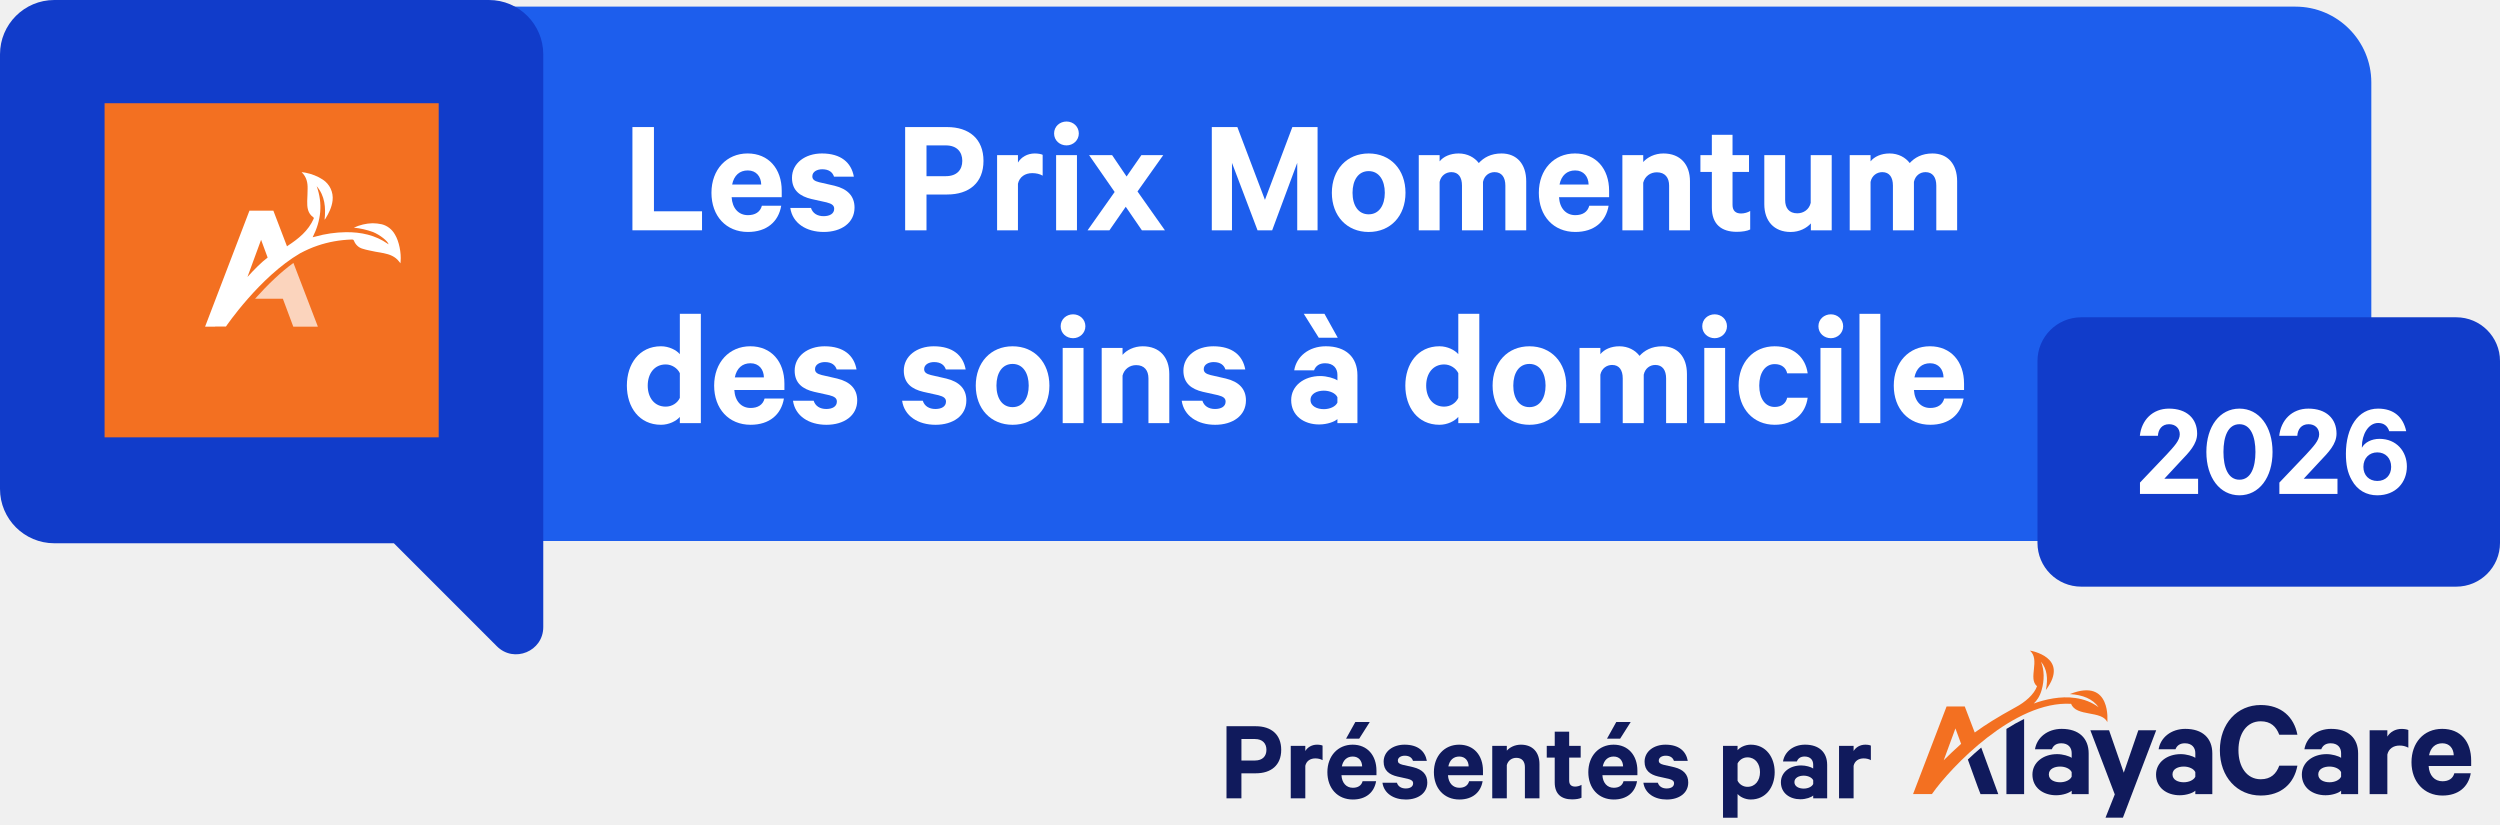
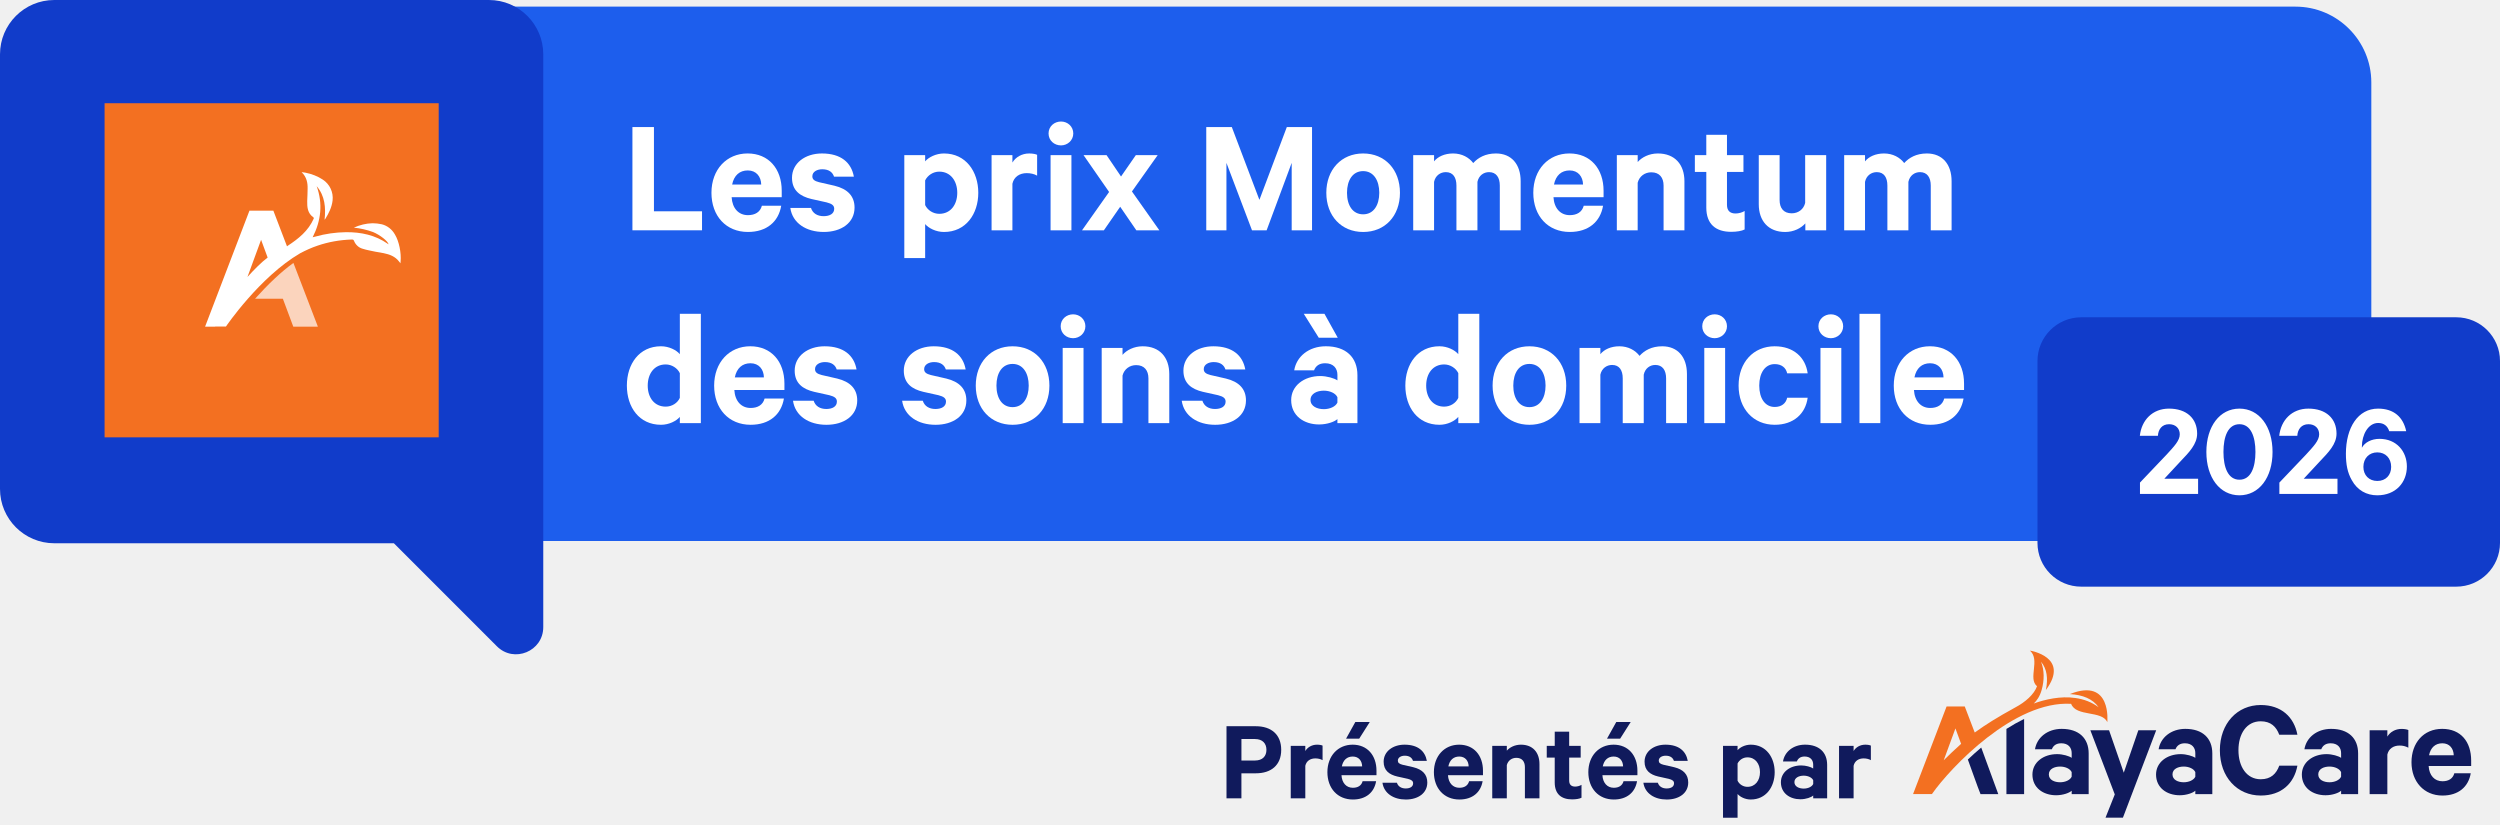
<svg xmlns="http://www.w3.org/2000/svg" id="Layer_1" data-name="Layer 1" viewBox="0 0 1620.71 534.67">
  <defs>
    <style>
      .cls-1, .cls-2 {
        fill-rule: evenodd;
      }

      .cls-1, .cls-2, .cls-3 {
        fill: #fff;
      }

      .cls-4 {
        fill: #113cca;
      }

      .cls-5 {
        fill: #1d5eed;
      }

      .cls-2 {
        isolation: isolate;
        opacity: .7;
      }

      .cls-6 {
        fill: #101a5c;
      }

      .cls-7 {
        fill: #f37021;
      }
    </style>
  </defs>
  <g>
    <path class="cls-5" d="M228.83,4.3h1259.27c27.15,0,49.19,22.04,49.19,49.19v192.94c0,57.56-46.74,104.3-104.3,104.3H228.83V4.3h0Z" />
    <path class="cls-4" d="M316.97,0c19.45,0,35.22,15.77,35.22,35.22v281.75s0,.09,0,.13v89.43c0,15.69-18.97,23.55-30.06,12.45l-66.79-66.79H35.22C15.77,352.19,0,336.42,0,316.97V35.22C0,15.77,15.77,0,35.22,0h281.75Z" />
    <g id="AlayaCare_Square_Orange">
      <g id="Layer_1-2" data-name="Layer 1">
        <rect class="cls-7" x="67.8" y="66.92" width="216.6" height="216.6" />
        <path class="cls-1" d="M186.06,159.71l-8.84-23.13h-15.51l-28.76,75.2h6.5v-.09h7.02s21.83-32.14,48.08-47.48c3.64-1.91,7.36-3.64,11.26-4.94,7.1-2.43,14.47-3.73,22.01-3.99.69,0,1.3-.09,1.65.78.95,2.51,3.03,4.51,5.63,5.2,2.69.87,5.46,1.3,8.23,1.91,1.82.35,3.64.61,5.37.95,3.81.78,7.45,2.08,9.96,5.37l.95,1.21.09-1.21c.52-5.54-1.04-13.17-3.64-17.41-1.82-3.29-4.85-5.72-8.49-6.67-1.99-.43-3.99-.69-6.06-.69-4.16.09-8.32,1.13-12.13,2.86,4.25.43,8.49,1.39,12.48,2.86,4.59,1.91,9.62,5.89,10.05,7.97-.17-.09-.35-.26-.52-.35-8.14-5.72-17.41-7.62-27.12-7.54-6.67.09-13.34,1.04-19.84,2.86-.43.09-1.04.26-1.73.43,5.46-10.83,6.67-21.75,2.6-33.1,5.37,6.24,5.98,13.95,5.11,21.75.52-.61.43-.52.52-.61,2.25-3.64,4.16-7.45,4.68-11.87.61-5.37-1.82-10.57-6.32-13.52-3.38-2.25-7.28-3.73-11.26-4.51-.69-.17-1.39-.17-2.51-.35,3.29,3.21,3.99,6.84,3.9,10.74,0,2.69-.17,5.29-.26,7.97-.09,4.07.26,7.97,3.99,10.57.26.17.35.52.26.78-3.55,8.06-9.88,13.08-16.89,17.67h0M160.42,179.55l8.84-24.09,4.25,11.52c-3.9,2.86-8.84,7.88-13.08,12.56Z" />
        <path class="cls-2" d="M178.44,180.24c-4.77,4.42-9.27,9.18-13.08,13.43h18.02l6.76,18.11h15.94l-15.86-41.33c-4.16,3.03-8.06,6.32-11.78,9.79" />
      </g>
    </g>
    <g>
      <path class="cls-3" d="M409.99,82.37h13.95v54.61h31.17v12.32h-45.12v-66.92Z" />
      <path class="cls-3" d="M506.45,133.38c-1.74,10.35-9.37,17-21.58,17-14.17,0-23.65-10.35-23.65-25.4s9.81-25.5,23.43-25.5,22.13,9.92,22.13,24.2v4.14h-32.48c.44,7.3,4.58,11.66,10.57,11.66,4.58,0,7.96-1.96,9.05-6.1h12.53ZM474.63,119.65h18.86c-.11-5.12-3.16-9.16-8.72-9.16-5.23,0-8.94,3.16-10.14,9.16Z" />
-       <path class="cls-3" d="M525.75,134.8c1.09,3.49,4.14,5.34,8.17,5.34s6.87-1.63,6.87-4.8c0-2.18-1.53-3.27-4.91-4.14l-9.81-2.18c-7.41-1.74-12.64-5.56-12.64-13.73,0-9.48,8.5-15.8,19.4-15.8,12.32,0,19.07,5.89,20.71,15.04h-12.86c-.87-2.72-3.16-4.8-7.63-4.8-3.27,0-6.43,1.53-6.43,4.58,0,1.96,1.31,3.05,4.36,3.81l10.03,2.29c8.5,2.07,12.97,6.76,12.97,14.17,0,9.92-8.61,15.8-19.95,15.8s-20.27-5.67-21.69-15.59h13.41Z" />
-       <path class="cls-3" d="M600.63,126.08v23.22h-13.84v-66.92h27.25c14.17,0,23.54,7.63,23.54,21.91s-9.37,21.8-23.54,21.8h-13.41ZM613.16,94.26h-12.53v19.95h12.53c7.19,0,10.68-4.14,10.68-9.92s-3.49-10.03-10.68-10.03Z" />
-       <path class="cls-3" d="M675.94,113.87c-1.85-1.09-4.25-1.63-6.76-1.63-4.58,0-8.28,2.4-9.26,6.87v30.19h-13.52v-48.72h13.52v4.8c2.07-3.49,6.1-5.89,10.9-5.89,2.29,0,4.36.44,5.12.87v13.51Z" />
-       <path class="cls-3" d="M691.42,94.26c-4.36,0-8.07-3.16-8.07-7.74s3.71-7.74,8.07-7.74,7.96,3.27,7.96,7.74-3.71,7.74-7.96,7.74ZM698.18,149.3h-13.52v-48.72h13.52v48.72Z" />
-       <path class="cls-3" d="M737.42,124.12l17.77,25.18h-14.93l-10.46-15.26-10.57,15.26h-14.17l17.55-24.85-16.57-23.87h14.93l9.37,13.84,9.59-13.84h14.17l-16.68,23.54Z" />
-       <path class="cls-3" d="M815.24,149.3l-16.57-43.71v43.71h-13.08v-66.92h16.57l17.88,47.19,17.77-47.19h16.35v66.92h-13.19v-43.71l-16.24,43.71h-9.48Z" />
-       <path class="cls-3" d="M887.29,150.39c-14.17,0-23.87-10.46-23.87-25.4s9.7-25.5,23.87-25.5,23.87,10.46,23.87,25.5-9.7,25.4-23.87,25.4ZM887.29,110.93c-6.76,0-10.46,5.89-10.46,14.06s3.71,13.95,10.46,13.95,10.46-5.89,10.46-13.95-3.71-14.06-10.46-14.06Z" />
-       <path class="cls-3" d="M973.4,99.49c10.03,0,16.02,6.98,16.02,17.98v31.83h-13.52v-28.99c0-5.23-2.29-8.72-6.98-8.72-3.49,0-6.65,2.18-7.52,6.32v31.39h-13.62v-28.99c0-5.23-2.18-8.72-6.87-8.72-3.49,0-6.76,2.18-7.63,6.32v31.39h-13.52v-48.72h13.52v4.03c2.4-3.05,6.87-5.12,12.32-5.12,5.78,0,10.35,2.62,13.08,6.21,3.16-3.49,7.85-6.21,14.71-6.21Z" />
-       <path class="cls-3" d="M1042.83,133.38c-1.74,10.35-9.37,17-21.58,17-14.17,0-23.65-10.35-23.65-25.4s9.81-25.5,23.43-25.5,22.13,9.92,22.13,24.2v4.14h-32.48c.44,7.3,4.58,11.66,10.57,11.66,4.58,0,7.96-1.96,9.05-6.1h12.53ZM1011.01,119.65h18.86c-.11-5.12-3.16-9.16-8.72-9.16-5.23,0-8.94,3.16-10.14,9.16Z" />
-       <path class="cls-3" d="M1051.77,100.58h13.51v4.47c2.62-3.05,7.41-5.56,13.08-5.56,11.01,0,17.22,7.19,17.22,17.98v31.83h-13.52v-28.99c0-5.12-2.62-8.61-7.96-8.61-4.14,0-7.74,2.51-8.83,6.76v30.84h-13.51v-48.72Z" />
-       <path class="cls-3" d="M1109.76,111.48h-7.41v-10.9h7.41v-13.19h13.41v13.19h10.68v10.9h-10.68v21.36c0,3.82,2.07,5.56,5.56,5.56,2.07,0,4.36-.65,5.89-1.63v11.99c-1.85.98-5.12,1.53-8.72,1.53-9.92,0-16.13-4.91-16.13-15.7v-23.11Z" />
-       <path class="cls-3" d="M1187.47,149.3h-13.51v-4.47c-2.73,3.05-7.41,5.56-13.08,5.56-10.9,0-17.11-7.19-17.11-17.98v-31.83h13.51v29.1c0,5.12,2.51,8.61,7.85,8.61,4.14,0,7.74-2.51,8.72-6.76v-30.95h13.62v48.72Z" />
-       <path class="cls-3" d="M1252.76,99.49c10.03,0,16.02,6.98,16.02,17.98v31.83h-13.51v-28.99c0-5.23-2.29-8.72-6.98-8.72-3.49,0-6.65,2.18-7.52,6.32v31.39h-13.62v-28.99c0-5.23-2.18-8.72-6.87-8.72-3.49,0-6.76,2.18-7.63,6.32v31.39h-13.51v-48.72h13.51v4.03c2.4-3.05,6.87-5.12,12.32-5.12,5.78,0,10.35,2.62,13.08,6.21,3.16-3.49,7.85-6.21,14.71-6.21Z" />
+       <path class="cls-3" d="M525.75,134.8c1.09,3.49,4.14,5.34,8.18,5.34s6.87-1.63,6.87-4.8c0-2.18-1.53-3.27-4.91-4.14l-9.81-2.18c-7.41-1.74-12.64-5.56-12.64-13.73,0-9.48,8.5-15.8,19.4-15.8,12.32,0,19.07,5.89,20.71,15.04h-12.86c-.87-2.72-3.16-4.8-7.63-4.8-3.27,0-6.43,1.53-6.43,4.58,0,1.96,1.31,3.05,4.36,3.81l10.03,2.29c8.5,2.07,12.97,6.76,12.97,14.17,0,9.92-8.61,15.8-19.95,15.8s-20.27-5.67-21.69-15.59h13.41Z" />
+       <path class="cls-3" d="M599.76,167.28h-13.51v-66.7h13.51v4.03c2.18-2.62,6.98-5.12,12.21-5.12,14.17,0,22.24,11.77,22.24,25.5s-8.07,25.4-22.24,25.4c-5.23,0-10.03-2.51-12.21-5.12v22.02ZM599.76,132.95c1.63,3.38,5.23,5.67,9.16,5.67,7.3,0,11.66-5.89,11.66-13.62s-4.36-13.73-11.66-13.73c-4.03,0-7.52,2.4-9.16,5.67v16.02Z" />
+       <path class="cls-3" d="M672.35,113.87c-1.85-1.09-4.25-1.63-6.76-1.63-4.58,0-8.28,2.4-9.26,6.87v30.19h-13.51v-48.72h13.51v4.8c2.07-3.49,6.1-5.89,10.9-5.89,2.29,0,4.36.44,5.12.87v13.51Z" />
+       <path class="cls-3" d="M687.83,94.26c-4.36,0-8.07-3.16-8.07-7.74s3.71-7.74,8.07-7.74,7.96,3.27,7.96,7.74-3.71,7.74-7.96,7.74ZM694.59,149.3h-13.52v-48.72h13.52v48.72Z" />
+       <path class="cls-3" d="M733.82,124.12l17.77,25.18h-14.93l-10.46-15.26-10.57,15.26h-14.17l17.55-24.85-16.57-23.87h14.93l9.37,13.84,9.59-13.84h14.17l-16.68,23.54Z" />
+       <path class="cls-3" d="M811.65,149.3l-16.57-43.71v43.71h-13.08v-66.92h16.57l17.88,47.19,17.77-47.19h16.35v66.92h-13.19v-43.71l-16.24,43.71h-9.48Z" />
+       <path class="cls-3" d="M883.7,150.39c-14.17,0-23.87-10.46-23.87-25.4s9.7-25.5,23.87-25.5,23.87,10.46,23.87,25.5-9.7,25.4-23.87,25.4ZM883.7,110.93c-6.76,0-10.46,5.89-10.46,14.06s3.71,13.95,10.46,13.95,10.46-5.89,10.46-13.95-3.71-14.06-10.46-14.06Z" />
+       <path class="cls-3" d="M969.8,99.49c10.03,0,16.02,6.98,16.02,17.98v31.83h-13.52v-28.99c0-5.23-2.29-8.72-6.98-8.72-3.49,0-6.65,2.18-7.52,6.32v31.39h-13.62v-28.99c0-5.23-2.18-8.72-6.87-8.72-3.49,0-6.76,2.18-7.63,6.32v31.39h-13.52v-48.72h13.52v4.03c2.4-3.05,6.87-5.12,12.32-5.12,5.78,0,10.35,2.62,13.08,6.21,3.16-3.49,7.85-6.21,14.71-6.21Z" />
+       <path class="cls-3" d="M1039.24,133.38c-1.74,10.35-9.37,17-21.58,17-14.17,0-23.65-10.35-23.65-25.4s9.81-25.5,23.43-25.5,22.13,9.92,22.13,24.2v4.14h-32.48c.44,7.3,4.58,11.66,10.57,11.66,4.58,0,7.96-1.96,9.05-6.1h12.53ZM1007.41,119.65h18.86c-.11-5.12-3.16-9.16-8.72-9.16-5.23,0-8.94,3.16-10.14,9.16Z" />
+       <path class="cls-3" d="M1048.18,100.58h13.51v4.47c2.62-3.05,7.41-5.56,13.08-5.56,11.01,0,17.22,7.19,17.22,17.98v31.83h-13.52v-28.99c0-5.12-2.62-8.61-7.96-8.61-4.14,0-7.74,2.51-8.83,6.76v30.84h-13.51v-48.72Z" />
+       <path class="cls-3" d="M1106.16,111.48h-7.41v-10.9h7.41v-13.19h13.41v13.19h10.68v10.9h-10.68v21.36c0,3.82,2.07,5.56,5.56,5.56,2.07,0,4.36-.65,5.89-1.63v11.99c-1.85.98-5.12,1.53-8.72,1.53-9.92,0-16.13-4.91-16.13-15.7v-23.11Z" />
+       <path class="cls-3" d="M1183.88,149.3h-13.51v-4.47c-2.73,3.05-7.41,5.56-13.08,5.56-10.9,0-17.11-7.19-17.11-17.98v-31.83h13.51v29.1c0,5.12,2.51,8.61,7.85,8.61,4.14,0,7.74-2.51,8.72-6.76v-30.95h13.62v48.72Z" />
+       <path class="cls-3" d="M1249.17,99.49c10.03,0,16.02,6.98,16.02,17.98v31.83h-13.51v-28.99c0-5.23-2.29-8.72-6.98-8.72-3.49,0-6.65,2.18-7.52,6.32v31.39h-13.62v-28.99c0-5.23-2.18-8.72-6.87-8.72-3.49,0-6.76,2.18-7.63,6.32v31.39h-13.51v-48.72h13.51v4.03c2.4-3.05,6.87-5.12,12.32-5.12,5.78,0,10.35,2.62,13.08,6.21,3.16-3.49,7.85-6.21,14.71-6.21Z" />
      <path class="cls-3" d="M440.73,270.26c-2.18,2.62-6.98,5.12-12.21,5.12-14.17,0-22.13-11.44-22.13-25.4s7.96-25.5,22.13-25.5c5.23,0,10.03,2.51,12.21,5.12v-26.16h13.62v70.85h-13.62v-4.03ZM440.73,241.93c-1.53-3.27-5.23-5.67-9.16-5.67-7.3,0-11.66,5.89-11.66,13.73s4.36,13.62,11.66,13.62c4.03,0,7.63-2.29,9.16-5.67v-16.02Z" />
-       <path class="cls-3" d="M508.2,258.38c-1.74,10.35-9.37,17-21.58,17-14.17,0-23.65-10.35-23.65-25.4s9.81-25.5,23.43-25.5,22.12,9.92,22.12,24.2v4.14h-32.48c.44,7.3,4.58,11.66,10.57,11.66,4.58,0,7.96-1.96,9.05-6.1h12.53ZM476.37,244.65h18.86c-.11-5.12-3.16-9.16-8.72-9.16-5.23,0-8.94,3.16-10.14,9.16Z" />
-       <path class="cls-3" d="M527.49,259.8c1.09,3.49,4.14,5.34,8.17,5.34s6.87-1.63,6.87-4.8c0-2.18-1.53-3.27-4.91-4.14l-9.81-2.18c-7.41-1.74-12.64-5.56-12.64-13.73,0-9.48,8.5-15.8,19.4-15.8,12.32,0,19.07,5.88,20.71,15.04h-12.86c-.87-2.73-3.16-4.8-7.63-4.8-3.27,0-6.43,1.53-6.43,4.58,0,1.96,1.31,3.05,4.36,3.82l10.03,2.29c8.5,2.07,12.97,6.76,12.97,14.17,0,9.92-8.61,15.8-19.95,15.8s-20.27-5.67-21.69-15.59h13.41Z" />
+       <path class="cls-3" d="M508.2,258.38c-1.74,10.35-9.37,17-21.58,17-14.17,0-23.65-10.35-23.65-25.4s9.81-25.5,23.43-25.5,22.13,9.92,22.13,24.2v4.14h-32.48c.44,7.3,4.58,11.66,10.57,11.66,4.58,0,7.96-1.96,9.05-6.1h12.53ZM476.37,244.65h18.86c-.11-5.12-3.16-9.16-8.72-9.16-5.23,0-8.94,3.16-10.14,9.16Z" />
+       <path class="cls-3" d="M527.49,259.8c1.09,3.49,4.14,5.34,8.18,5.34s6.87-1.63,6.87-4.8c0-2.18-1.53-3.27-4.91-4.14l-9.81-2.18c-7.41-1.74-12.64-5.56-12.64-13.73,0-9.48,8.5-15.8,19.4-15.8,12.32,0,19.07,5.88,20.71,15.04h-12.86c-.87-2.73-3.16-4.8-7.63-4.8-3.27,0-6.43,1.53-6.43,4.58,0,1.96,1.31,3.05,4.36,3.82l10.03,2.29c8.5,2.07,12.97,6.76,12.97,14.17,0,9.92-8.61,15.8-19.95,15.8s-20.27-5.67-21.69-15.59h13.41Z" />
      <path class="cls-3" d="M598.23,259.8c1.09,3.49,4.14,5.34,8.17,5.34s6.87-1.63,6.87-4.8c0-2.18-1.53-3.27-4.9-4.14l-9.81-2.18c-7.41-1.74-12.64-5.56-12.64-13.73,0-9.48,8.5-15.8,19.4-15.8,12.32,0,19.07,5.88,20.71,15.04h-12.86c-.87-2.73-3.16-4.8-7.63-4.8-3.27,0-6.43,1.53-6.43,4.58,0,1.96,1.31,3.05,4.36,3.82l10.03,2.29c8.5,2.07,12.97,6.76,12.97,14.17,0,9.92-8.61,15.8-19.95,15.8s-20.27-5.67-21.69-15.59h13.41Z" />
      <path class="cls-3" d="M656.44,275.39c-14.17,0-23.87-10.46-23.87-25.4s9.7-25.5,23.87-25.5,23.87,10.46,23.87,25.5-9.7,25.4-23.87,25.4ZM656.44,235.93c-6.76,0-10.46,5.88-10.46,14.06s3.71,13.95,10.46,13.95,10.46-5.89,10.46-13.95-3.71-14.06-10.46-14.06Z" />
-       <path class="cls-3" d="M695.68,219.25c-4.36,0-8.07-3.16-8.07-7.74s3.71-7.74,8.07-7.74,7.96,3.27,7.96,7.74-3.71,7.74-7.96,7.74ZM702.43,274.3h-13.51v-48.72h13.51v48.72Z" />
-       <path class="cls-3" d="M714.21,225.58h13.52v4.47c2.62-3.05,7.41-5.56,13.08-5.56,11.01,0,17.22,7.19,17.22,17.98v31.83h-13.51v-28.99c0-5.12-2.62-8.61-7.96-8.61-4.14,0-7.74,2.51-8.83,6.76v30.84h-13.52v-48.72Z" />
-       <path class="cls-3" d="M779.5,259.8c1.09,3.49,4.14,5.34,8.17,5.34s6.87-1.63,6.87-4.8c0-2.18-1.53-3.27-4.91-4.14l-9.81-2.18c-7.41-1.74-12.64-5.56-12.64-13.73,0-9.48,8.5-15.8,19.4-15.8,12.32,0,19.07,5.88,20.71,15.04h-12.86c-.87-2.73-3.16-4.8-7.63-4.8-3.27,0-6.43,1.53-6.43,4.58,0,1.96,1.31,3.05,4.36,3.82l10.03,2.29c8.5,2.07,12.97,6.76,12.97,14.17,0,9.92-8.61,15.8-19.95,15.8s-20.27-5.67-21.69-15.59h13.41Z" />
-       <path class="cls-3" d="M867.02,274.3v-2.62c-1.63,1.64-6.54,3.49-11.88,3.49-9.81,0-18.09-5.67-18.09-15.8,0-9.26,8.28-15.59,18.86-15.59,4.25,0,9.16,1.42,11.12,2.83v-3.6c0-4.14-2.51-7.52-7.96-7.52-3.81,0-6.1,1.74-7.19,4.58h-12.86c1.42-8.83,9.37-15.59,20.49-15.59,12.97,0,20.49,7.08,20.49,18.75v31.06h-12.97ZM854.92,218.93l-9.7-15.48h13.41l8.61,15.48h-12.32ZM867.02,257.51c-1.2-2.62-4.91-4.25-8.83-4.25-4.25,0-8.61,1.85-8.61,6s4.36,5.99,8.61,5.99c3.92,0,7.63-1.63,8.83-4.25v-3.49Z" />
-       <path class="cls-3" d="M945.39,270.26c-2.18,2.62-6.98,5.12-12.21,5.12-14.17,0-22.13-11.44-22.13-25.4s7.96-25.5,22.13-25.5c5.23,0,10.03,2.51,12.21,5.12v-26.16h13.62v70.85h-13.62v-4.03ZM945.39,241.93c-1.53-3.27-5.23-5.67-9.16-5.67-7.3,0-11.66,5.89-11.66,13.73s4.36,13.62,11.66,13.62c4.03,0,7.63-2.29,9.16-5.67v-16.02Z" />
+       <path class="cls-3" d="M695.68,219.25c-4.36,0-8.06-3.16-8.06-7.74s3.71-7.74,8.06-7.74,7.96,3.27,7.96,7.74-3.71,7.74-7.96,7.74ZM702.43,274.3h-13.51v-48.72h13.51v48.72Z" />
+       <path class="cls-3" d="M714.21,225.58h13.51v4.47c2.62-3.05,7.41-5.56,13.08-5.56,11.01,0,17.22,7.19,17.22,17.98v31.83h-13.51v-28.99c0-5.12-2.62-8.61-7.96-8.61-4.14,0-7.74,2.51-8.83,6.76v30.84h-13.51v-48.72Z" />
+       <path class="cls-3" d="M779.5,259.8c1.09,3.49,4.14,5.34,8.17,5.34s6.87-1.63,6.87-4.8c0-2.18-1.53-3.27-4.9-4.14l-9.81-2.18c-7.41-1.74-12.64-5.56-12.64-13.73,0-9.48,8.5-15.8,19.4-15.8,12.32,0,19.07,5.88,20.71,15.04h-12.86c-.87-2.73-3.16-4.8-7.63-4.8-3.27,0-6.43,1.53-6.43,4.58,0,1.96,1.31,3.05,4.36,3.82l10.03,2.29c8.5,2.07,12.97,6.76,12.97,14.17,0,9.92-8.61,15.8-19.95,15.8s-20.27-5.67-21.69-15.59h13.41Z" />
+       <path class="cls-3" d="M867.02,274.3v-2.62c-1.63,1.64-6.54,3.49-11.88,3.49-9.81,0-18.09-5.67-18.09-15.8,0-9.26,8.28-15.59,18.86-15.59,4.25,0,9.16,1.42,11.12,2.83v-3.6c0-4.14-2.51-7.52-7.96-7.52-3.82,0-6.1,1.74-7.19,4.58h-12.86c1.42-8.83,9.37-15.59,20.49-15.59,12.97,0,20.49,7.08,20.49,18.75v31.06h-12.97ZM854.92,218.93l-9.7-15.48h13.41l8.61,15.48h-12.32ZM867.02,257.51c-1.2-2.62-4.91-4.25-8.83-4.25-4.25,0-8.61,1.85-8.61,6s4.36,5.99,8.61,5.99c3.92,0,7.63-1.63,8.83-4.25v-3.49Z" />
+       <path class="cls-3" d="M945.39,270.26c-2.18,2.62-6.97,5.12-12.21,5.12-14.17,0-22.12-11.44-22.12-25.4s7.96-25.5,22.12-25.5c5.23,0,10.03,2.51,12.21,5.12v-26.16h13.62v70.85h-13.62v-4.03ZM945.39,241.93c-1.53-3.27-5.23-5.67-9.16-5.67-7.3,0-11.66,5.89-11.66,13.73s4.36,13.62,11.66,13.62c4.03,0,7.63-2.29,9.16-5.67v-16.02Z" />
      <path class="cls-3" d="M991.5,275.39c-14.17,0-23.87-10.46-23.87-25.4s9.7-25.5,23.87-25.5,23.87,10.46,23.87,25.5-9.7,25.4-23.87,25.4ZM991.5,235.93c-6.76,0-10.46,5.88-10.46,14.06s3.71,13.95,10.46,13.95,10.46-5.89,10.46-13.95-3.71-14.06-10.46-14.06Z" />
      <path class="cls-3" d="M1077.6,224.49c10.03,0,16.02,6.98,16.02,17.98v31.83h-13.51v-28.99c0-5.23-2.29-8.72-6.98-8.72-3.49,0-6.65,2.18-7.52,6.32v31.39h-13.62v-28.99c0-5.23-2.18-8.72-6.87-8.72-3.49,0-6.76,2.18-7.63,6.32v31.39h-13.51v-48.72h13.51v4.03c2.4-3.05,6.87-5.12,12.32-5.12,5.78,0,10.35,2.62,13.08,6.21,3.16-3.49,7.85-6.21,14.71-6.21Z" />
      <path class="cls-3" d="M1111.61,219.25c-4.36,0-8.07-3.16-8.07-7.74s3.71-7.74,8.07-7.74,7.96,3.27,7.96,7.74-3.71,7.74-7.96,7.74ZM1118.37,274.3h-13.51v-48.72h13.51v48.72Z" />
      <path class="cls-3" d="M1150.53,224.49c12.21,0,19.95,7.19,21.36,17.55h-13.3c-.76-3.71-3.71-6-8.07-6-6.21,0-10.03,5.67-10.03,13.95s3.81,13.84,10.03,13.84c4.36,0,7.3-2.29,8.07-6h13.3c-1.42,10.46-9.16,17.55-21.36,17.55-13.84,0-23.43-10.35-23.43-25.4s9.59-25.5,23.43-25.5Z" />
      <path class="cls-3" d="M1186.93,219.25c-4.36,0-8.07-3.16-8.07-7.74s3.71-7.74,8.07-7.74,7.96,3.27,7.96,7.74-3.71,7.74-7.96,7.74ZM1193.69,274.3h-13.51v-48.72h13.51v48.72Z" />
      <path class="cls-3" d="M1218.98,274.3h-13.51v-70.85h13.51v70.85Z" />
      <path class="cls-3" d="M1272.93,258.38c-1.74,10.35-9.37,17-21.58,17-14.17,0-23.65-10.35-23.65-25.4s9.81-25.5,23.43-25.5,22.13,9.92,22.13,24.2v4.14h-32.48c.44,7.3,4.58,11.66,10.57,11.66,4.58,0,7.96-1.96,9.05-6.1h12.53ZM1241.1,244.65h18.86c-.11-5.12-3.16-9.16-8.72-9.16-5.23,0-8.94,3.16-10.14,9.16Z" />
    </g>
  </g>
  <g>
    <path class="cls-4" d="M1349.24,205.69c-15.67,0-28.38,12.7-28.38,28.37v117.89c0,15.67,12.71,28.37,28.38,28.37h243.09c15.67,0,28.38-12.7,28.38-28.37v-117.89c0-15.67-12.71-28.37-28.38-28.37h-243.09Z" />
    <path class="cls-3" d="M1413.11,281.57c0-3.81-2.66-6.56-6.92-6.56-4.6,0-7,3.28-7.26,7.53h-11.7c1.06-10.11,8.15-17.64,18.88-17.64,11.43,0,18.26,6.38,18.26,16.22,0,6.82-5.23,12.14-10.82,17.99l-10.46,11.26h21.9v9.84h-37.68v-7.36l17.29-18.17c4.79-5.23,8.51-9.04,8.51-13.12ZM1451.8,321.1c-12.76,0-21.45-11.52-21.45-28.1s8.69-28.1,21.45-28.1,21.45,11.52,21.45,28.1-8.69,28.1-21.45,28.1ZM1451.8,275.01c-7.36,0-10.37,7.89-10.37,17.99s3.01,17.99,10.37,17.99,10.37-7.89,10.37-17.99-3.1-17.99-10.37-17.99ZM1503.48,281.57c0-3.81-2.66-6.56-6.92-6.56-4.61,0-7,3.28-7.26,7.53h-11.71c1.07-10.11,8.16-17.64,18.88-17.64,11.44,0,18.26,6.38,18.26,16.22,0,6.82-5.23,12.14-10.81,17.99l-10.46,11.26h21.89v9.84h-37.67v-7.36l17.29-18.17c4.78-5.23,8.51-9.04,8.51-13.12ZM1559.9,279.53h-10.99c-1.07-3.28-3.37-5.32-7.18-5.32-6.47,0-10.55,7.62-10.55,15.25v.8c1.77-3.37,6.11-5.76,11.43-5.76,10.99,0,17.73,8.15,17.73,17.9,0,10.28-7.09,18.7-19.23,18.7-6.83,0-12.86-3.19-16.49-9.84-2.75-4.79-3.81-10.11-3.81-17.11,0-16.93,7.8-29.25,20.83-29.25,10.28,0,16.31,5.5,18.26,14.62ZM1532.15,302.67c0,5.41,3.64,9.13,9.04,9.13s8.96-3.72,8.96-9.13c0-5.67-3.73-9.4-8.96-9.4s-9.04,3.72-9.04,9.4Z" />
  </g>
  <g>
    <g>
-       <path class="cls-6" d="M804.79,501.33v16.21h-9.67v-46.74h19.03c9.9,0,16.44,5.33,16.44,15.3s-6.55,15.22-16.44,15.22h-9.36ZM813.55,479.1h-8.75v13.93h8.75c5.02,0,7.46-2.89,7.46-6.93s-2.44-7-7.46-7Z" />
+       <path class="cls-6" d="M804.79,501.33v16.21h-9.67v-46.74h19.03c9.9,0,16.44,5.33,16.44,15.3s-6.55,15.22-16.44,15.22h-9.36ZM813.55,479.1h-8.75v13.93h8.75c5.03,0,7.46-2.89,7.46-6.93s-2.44-7-7.46-7Z" />
      <path class="cls-6" d="M857.4,492.8c-1.29-.76-2.97-1.14-4.72-1.14-3.2,0-5.79,1.67-6.47,4.8v21.09h-9.44v-34.03h9.44v3.35c1.45-2.44,4.26-4.11,7.61-4.11,1.6,0,3.04.3,3.58.61v9.44Z" />
-       <path class="cls-6" d="M892.11,506.43c-1.22,7.23-6.55,11.88-15.07,11.88-9.9,0-16.52-7.23-16.52-17.74s6.85-17.81,16.37-17.81,15.45,6.93,15.45,16.9v2.89h-22.69c.3,5.1,3.2,8.15,7.38,8.15,3.2,0,5.56-1.37,6.32-4.26h8.75ZM869.89,496.84h13.17c-.08-3.58-2.21-6.39-6.09-6.39-3.65,0-6.24,2.21-7.08,6.39ZM872.63,478.87l6.01-10.81h9.36l-6.85,10.81h-8.53Z" />
+       <path class="cls-6" d="M892.12,506.43c-1.22,7.23-6.55,11.88-15.07,11.88-9.9,0-16.52-7.23-16.52-17.74s6.85-17.81,16.37-17.81,15.45,6.93,15.45,16.9v2.89h-22.69c.3,5.1,3.2,8.15,7.38,8.15,3.2,0,5.56-1.37,6.32-4.26h8.75ZM869.89,496.84h13.17c-.08-3.58-2.21-6.39-6.09-6.39-3.65,0-6.24,2.21-7.08,6.39ZM872.63,478.87l6.01-10.81h9.36l-6.85,10.81h-8.53Z" />
      <path class="cls-6" d="M905.59,507.42c.76,2.44,2.89,3.73,5.71,3.73s4.8-1.14,4.8-3.35c0-1.52-1.07-2.28-3.43-2.89l-6.85-1.52c-5.18-1.22-8.83-3.88-8.83-9.59,0-6.62,5.94-11.04,13.55-11.04,8.6,0,13.32,4.11,14.46,10.5h-8.98c-.61-1.9-2.21-3.35-5.33-3.35-2.28,0-4.49,1.07-4.49,3.2,0,1.37.91,2.13,3.04,2.67l7,1.6c5.94,1.45,9.06,4.72,9.06,9.9,0,6.93-6.01,11.04-13.93,11.04s-14.16-3.96-15.15-10.89h9.36Z" />
      <path class="cls-6" d="M961.16,506.43c-1.22,7.23-6.55,11.88-15.07,11.88-9.9,0-16.52-7.23-16.52-17.74s6.85-17.81,16.37-17.81,15.45,6.93,15.45,16.9v2.89h-22.69c.3,5.1,3.2,8.15,7.38,8.15,3.2,0,5.56-1.37,6.32-4.26h8.75ZM938.94,496.84h13.17c-.08-3.58-2.21-6.39-6.09-6.39-3.65,0-6.24,2.21-7.08,6.39Z" />
      <path class="cls-6" d="M967.41,483.52h9.44v3.12c1.83-2.13,5.18-3.88,9.13-3.88,7.69,0,12.03,5.02,12.03,12.56v22.23h-9.44v-20.25c0-3.58-1.83-6.01-5.56-6.01-2.89,0-5.41,1.75-6.17,4.72v21.54h-9.44v-34.03Z" />
      <path class="cls-6" d="M1007.91,491.13h-5.18v-7.61h5.18v-9.21h9.36v9.21h7.46v7.61h-7.46v14.92c0,2.67,1.45,3.88,3.88,3.88,1.45,0,3.04-.46,4.11-1.14v8.37c-1.29.69-3.58,1.07-6.09,1.07-6.93,0-11.27-3.43-11.27-10.96v-16.14Z" />
-       <path class="cls-6" d="M1061.27,506.43c-1.22,7.23-6.55,11.88-15.07,11.88-9.9,0-16.52-7.23-16.52-17.74s6.85-17.81,16.37-17.81,15.45,6.93,15.45,16.9v2.89h-22.69c.3,5.1,3.2,8.15,7.38,8.15,3.2,0,5.56-1.37,6.32-4.26h8.75ZM1039.05,496.84h13.17c-.08-3.58-2.21-6.39-6.09-6.39-3.65,0-6.24,2.21-7.08,6.39ZM1041.79,478.87l6.01-10.81h9.36l-6.85,10.81h-8.53Z" />
-       <path class="cls-6" d="M1074.75,507.42c.76,2.44,2.89,3.73,5.71,3.73s4.8-1.14,4.8-3.35c0-1.52-1.07-2.28-3.43-2.89l-6.85-1.52c-5.18-1.22-8.83-3.88-8.83-9.59,0-6.62,5.94-11.04,13.55-11.04,8.6,0,13.32,4.11,14.46,10.5h-8.98c-.61-1.9-2.21-3.35-5.33-3.35-2.28,0-4.49,1.07-4.49,3.2,0,1.37.91,2.13,3.04,2.67l7,1.6c5.94,1.45,9.06,4.72,9.06,9.9,0,6.93-6.01,11.04-13.93,11.04s-14.16-3.96-15.15-10.89h9.36Z" />
-       <path class="cls-6" d="M1126.44,530.11h-9.44v-46.59h9.44v2.82c1.52-1.83,4.87-3.58,8.53-3.58,9.9,0,15.53,8.22,15.53,17.81s-5.63,17.74-15.53,17.74c-3.65,0-7-1.75-8.53-3.58v15.38ZM1126.44,506.13c1.14,2.36,3.65,3.96,6.39,3.96,5.1,0,8.15-4.11,8.15-9.52s-3.04-9.59-8.15-9.59c-2.82,0-5.25,1.67-6.39,3.96v11.19Z" />
-       <path class="cls-6" d="M1175.47,517.54v-1.83c-1.14,1.14-4.57,2.44-8.3,2.44-6.85,0-12.64-3.96-12.64-11.04,0-6.47,5.79-10.89,13.17-10.89,2.97,0,6.39.99,7.76,1.98v-2.51c0-2.89-1.75-5.25-5.56-5.25-2.66,0-4.26,1.22-5.02,3.2h-8.98c.99-6.17,6.55-10.89,14.31-10.89,9.06,0,14.31,4.95,14.31,13.09v21.7h-9.06ZM1175.47,505.82c-.84-1.83-3.43-2.97-6.17-2.97-2.97,0-6.01,1.29-6.01,4.19s3.04,4.19,6.01,4.19c2.74,0,5.33-1.14,6.17-2.97v-2.44Z" />
+       <path class="cls-6" d="M1061.28,506.43c-1.22,7.23-6.55,11.88-15.07,11.88-9.9,0-16.52-7.23-16.52-17.74s6.85-17.81,16.37-17.81,15.45,6.93,15.45,16.9v2.89h-22.69c.3,5.1,3.2,8.15,7.38,8.15,3.2,0,5.56-1.37,6.32-4.26h8.75ZM1039.05,496.84h13.17c-.08-3.58-2.21-6.39-6.09-6.39-3.65,0-6.24,2.21-7.08,6.39ZM1041.79,478.87l6.01-10.81h9.36l-6.85,10.81h-8.53Z" />
+       <path class="cls-6" d="M1074.75,507.42c.76,2.44,2.89,3.73,5.71,3.73s4.79-1.14,4.79-3.35c0-1.52-1.07-2.28-3.43-2.89l-6.85-1.52c-5.18-1.22-8.83-3.88-8.83-9.59,0-6.62,5.94-11.04,13.55-11.04,8.6,0,13.32,4.11,14.46,10.5h-8.98c-.61-1.9-2.21-3.35-5.33-3.35-2.29,0-4.49,1.07-4.49,3.2,0,1.37.91,2.13,3.04,2.67l7,1.6c5.94,1.45,9.06,4.72,9.06,9.9,0,6.93-6.01,11.04-13.93,11.04s-14.16-3.96-15.15-10.89h9.36Z" />
+       <path class="cls-6" d="M1126.44,530.11h-9.44v-46.59h9.44v2.82c1.52-1.83,4.87-3.58,8.53-3.58,9.9,0,15.53,8.22,15.53,17.81s-5.63,17.74-15.53,17.74c-3.65,0-7-1.75-8.53-3.58v15.38ZM1126.44,506.13c1.14,2.36,3.65,3.96,6.39,3.96,5.1,0,8.14-4.11,8.14-9.52s-3.04-9.59-8.14-9.59c-2.82,0-5.25,1.67-6.39,3.96v11.19Z" />
+       <path class="cls-6" d="M1175.47,517.54v-1.83c-1.14,1.14-4.57,2.44-8.3,2.44-6.85,0-12.64-3.96-12.64-11.04,0-6.47,5.79-10.89,13.17-10.89,2.97,0,6.39.99,7.76,1.98v-2.51c0-2.89-1.75-5.25-5.56-5.25-2.66,0-4.26,1.22-5.03,3.2h-8.98c.99-6.17,6.55-10.89,14.31-10.89,9.06,0,14.31,4.95,14.31,13.09v21.7h-9.06ZM1175.47,505.82c-.84-1.83-3.43-2.97-6.17-2.97-2.97,0-6.01,1.29-6.01,4.19s3.04,4.19,6.01,4.19c2.74,0,5.33-1.14,6.17-2.97v-2.44Z" />
      <path class="cls-6" d="M1212.85,492.8c-1.29-.76-2.97-1.14-4.72-1.14-3.2,0-5.79,1.67-6.47,4.8v21.09h-9.44v-34.03h9.44v3.35c1.45-2.44,4.26-4.11,7.61-4.11,1.6,0,3.04.3,3.58.61v9.44Z" />
    </g>
    <g id="AlayaCare__logo_White_Orange" data-name="AlayaCare__logo_White Orange">
      <path class="cls-6" d="M1336.64,472.51c-9.44,0-16.19,5.74-17.39,13.24h10.92c.92-2.41,2.87-3.89,6.11-3.89,4.63,0,6.76,2.87,6.76,6.38v3.06c-1.67-1.2-5.83-2.41-9.44-2.41-8.98,0-16.01,5.37-16.01,13.24,0,8.61,7.03,13.42,15.36,13.42,4.54,0,8.7-1.58,10.09-2.96v2.22h11.01v-26.37c0-9.91-6.39-15.92-17.4-15.92ZM1343.03,503.52c-1.02,2.22-4.16,3.61-7.5,3.61-3.61,0-7.3-1.48-7.3-5.09s3.7-5.09,7.3-5.09c3.33,0,6.48,1.39,7.5,3.61v2.96Z" />
      <polygon class="cls-6" points="1386.25 473.44 1376.81 500.92 1367.28 473.44 1355.15 473.44 1370.98 515 1364.97 530.08 1376.26 530.08 1397.82 473.44 1386.25 473.44" />
      <path class="cls-6" d="M1416.8,472.51c-9.44,0-16.2,5.74-17.4,13.24h10.92c.93-2.41,2.87-3.89,6.11-3.89,4.63,0,6.76,2.87,6.76,6.38v3.06c-1.67-1.2-5.84-2.41-9.44-2.41-8.98,0-16.02,5.37-16.02,13.24,0,8.61,7.04,13.42,15.37,13.42,4.54,0,8.7-1.58,10.09-2.96v2.22h11.02v-26.37c0-9.91-6.38-15.92-17.4-15.92ZM1423.19,503.52c-1.02,2.22-4.17,3.61-7.5,3.61-3.61,0-7.3-1.48-7.3-5.09s3.7-5.09,7.3-5.09c3.33,0,6.48,1.39,7.5,3.61v2.96Z" />
      <path class="cls-6" d="M1465.58,467.6c6.57,0,10.09,3.52,12.02,8.7h11.77c-2.15-11.38-10.36-19.25-23.78-19.25-15.18,0-26.48,11.94-26.48,29.34s11.3,29.34,26.48,29.34c13.42,0,21.66-7.87,23.78-19.34h-11.76c-1.94,5.27-5.46,8.79-12.02,8.79-9.07,0-14.44-8.06-14.44-18.79-.01-10.83,5.34-18.79,14.43-18.79Z" />
      <path class="cls-6" d="M1511.31,472.51c-9.44,0-16.2,5.74-17.4,13.24h10.92c.93-2.41,2.87-3.89,6.11-3.89,4.63,0,6.76,2.87,6.76,6.38v3.06c-1.66-1.2-5.83-2.41-9.44-2.41-8.97,0-16.01,5.37-16.01,13.24,0,8.61,7.04,13.42,15.37,13.42,4.54,0,8.7-1.58,10.09-2.96v2.22h11.02v-26.37c0-9.91-6.39-15.92-17.4-15.92ZM1517.69,503.52c-1.02,2.22-4.16,3.61-7.5,3.61-3.61,0-7.3-1.48-7.3-5.09s3.7-5.09,7.3-5.09c3.33,0,6.48,1.39,7.5,3.61v2.96Z" />
      <path class="cls-6" d="M1547.68,477.51v-4.07h-11.48v41.38h11.48v-25.66c.83-3.79,3.98-5.83,7.87-5.83,2-.05,3.98.43,5.74,1.39v-11.44c-.65-.37-2.41-.74-4.35-.74-4.07-.02-7.5,2.03-9.26,4.98Z" />
      <path class="cls-6" d="M1602.02,493.06c0-12.13-6.66-20.55-18.79-20.55s-19.9,9.16-19.9,21.66,8.05,21.57,20.08,21.57c10.37,0,16.85-5.64,18.33-14.44h-10.64c-.92,3.51-3.8,5.18-7.69,5.18-5.09,0-8.6-3.7-8.97-9.91h27.58v-3.51ZM1574.71,489.63c1.02-5.09,4.16-7.77,8.61-7.77,4.72,0,7.3,3.43,7.4,7.77h-16.01Z" />
      <path class="cls-6" d="M1295.45,514.81h-11.51c-2.02-4.98-5.61-15.37-8.21-22.41,2.77-2.63,5.67-5.24,8.67-7.77l11.05,30.18Z" />
      <path class="cls-6" d="M1312.2,466.07v48.75h-11.47v-42.27c3.7-2.38,7.53-4.54,11.47-6.47Z" />
      <path class="cls-7" d="M1342.09,449.88l-.24.09c8.33.49,14.8,3.05,18.64,8.53-4.46-3.36-9.62-5.24-15.16-6.01-9.36-1.39-19.61.92-26.87,3.58,1.87-1.78,3.89-4.47,5.09-8.73h0l.03-.11c1.76-6.09,1.79-12.83-.43-18.25h0c3.92,4.65,4.67,10.93,3.15,18.36h0c15.99-21.45-10.34-25.57-10.34-25.57,6.87,5.96-1.45,18.09,4.61,23.1-1.87,5.29-7.6,10.3-14.01,13.7-12.13,6.68-18.85,10.9-26.38,16.31h0l-6.47-16.91h-11.76l-21.75,56.83h12.21c12.31-17.56,53.49-60.75,90.27-58.52,3.24,8.58,19.99,4.1,23.45,11.89,0,0,3.02-28.97-24.03-18.3ZM1267.68,472.23l3.67,9.99c-4.12,3.69-8.42,7.79-11.27,10.65l7.59-20.64Z" />
    </g>
  </g>
</svg>
